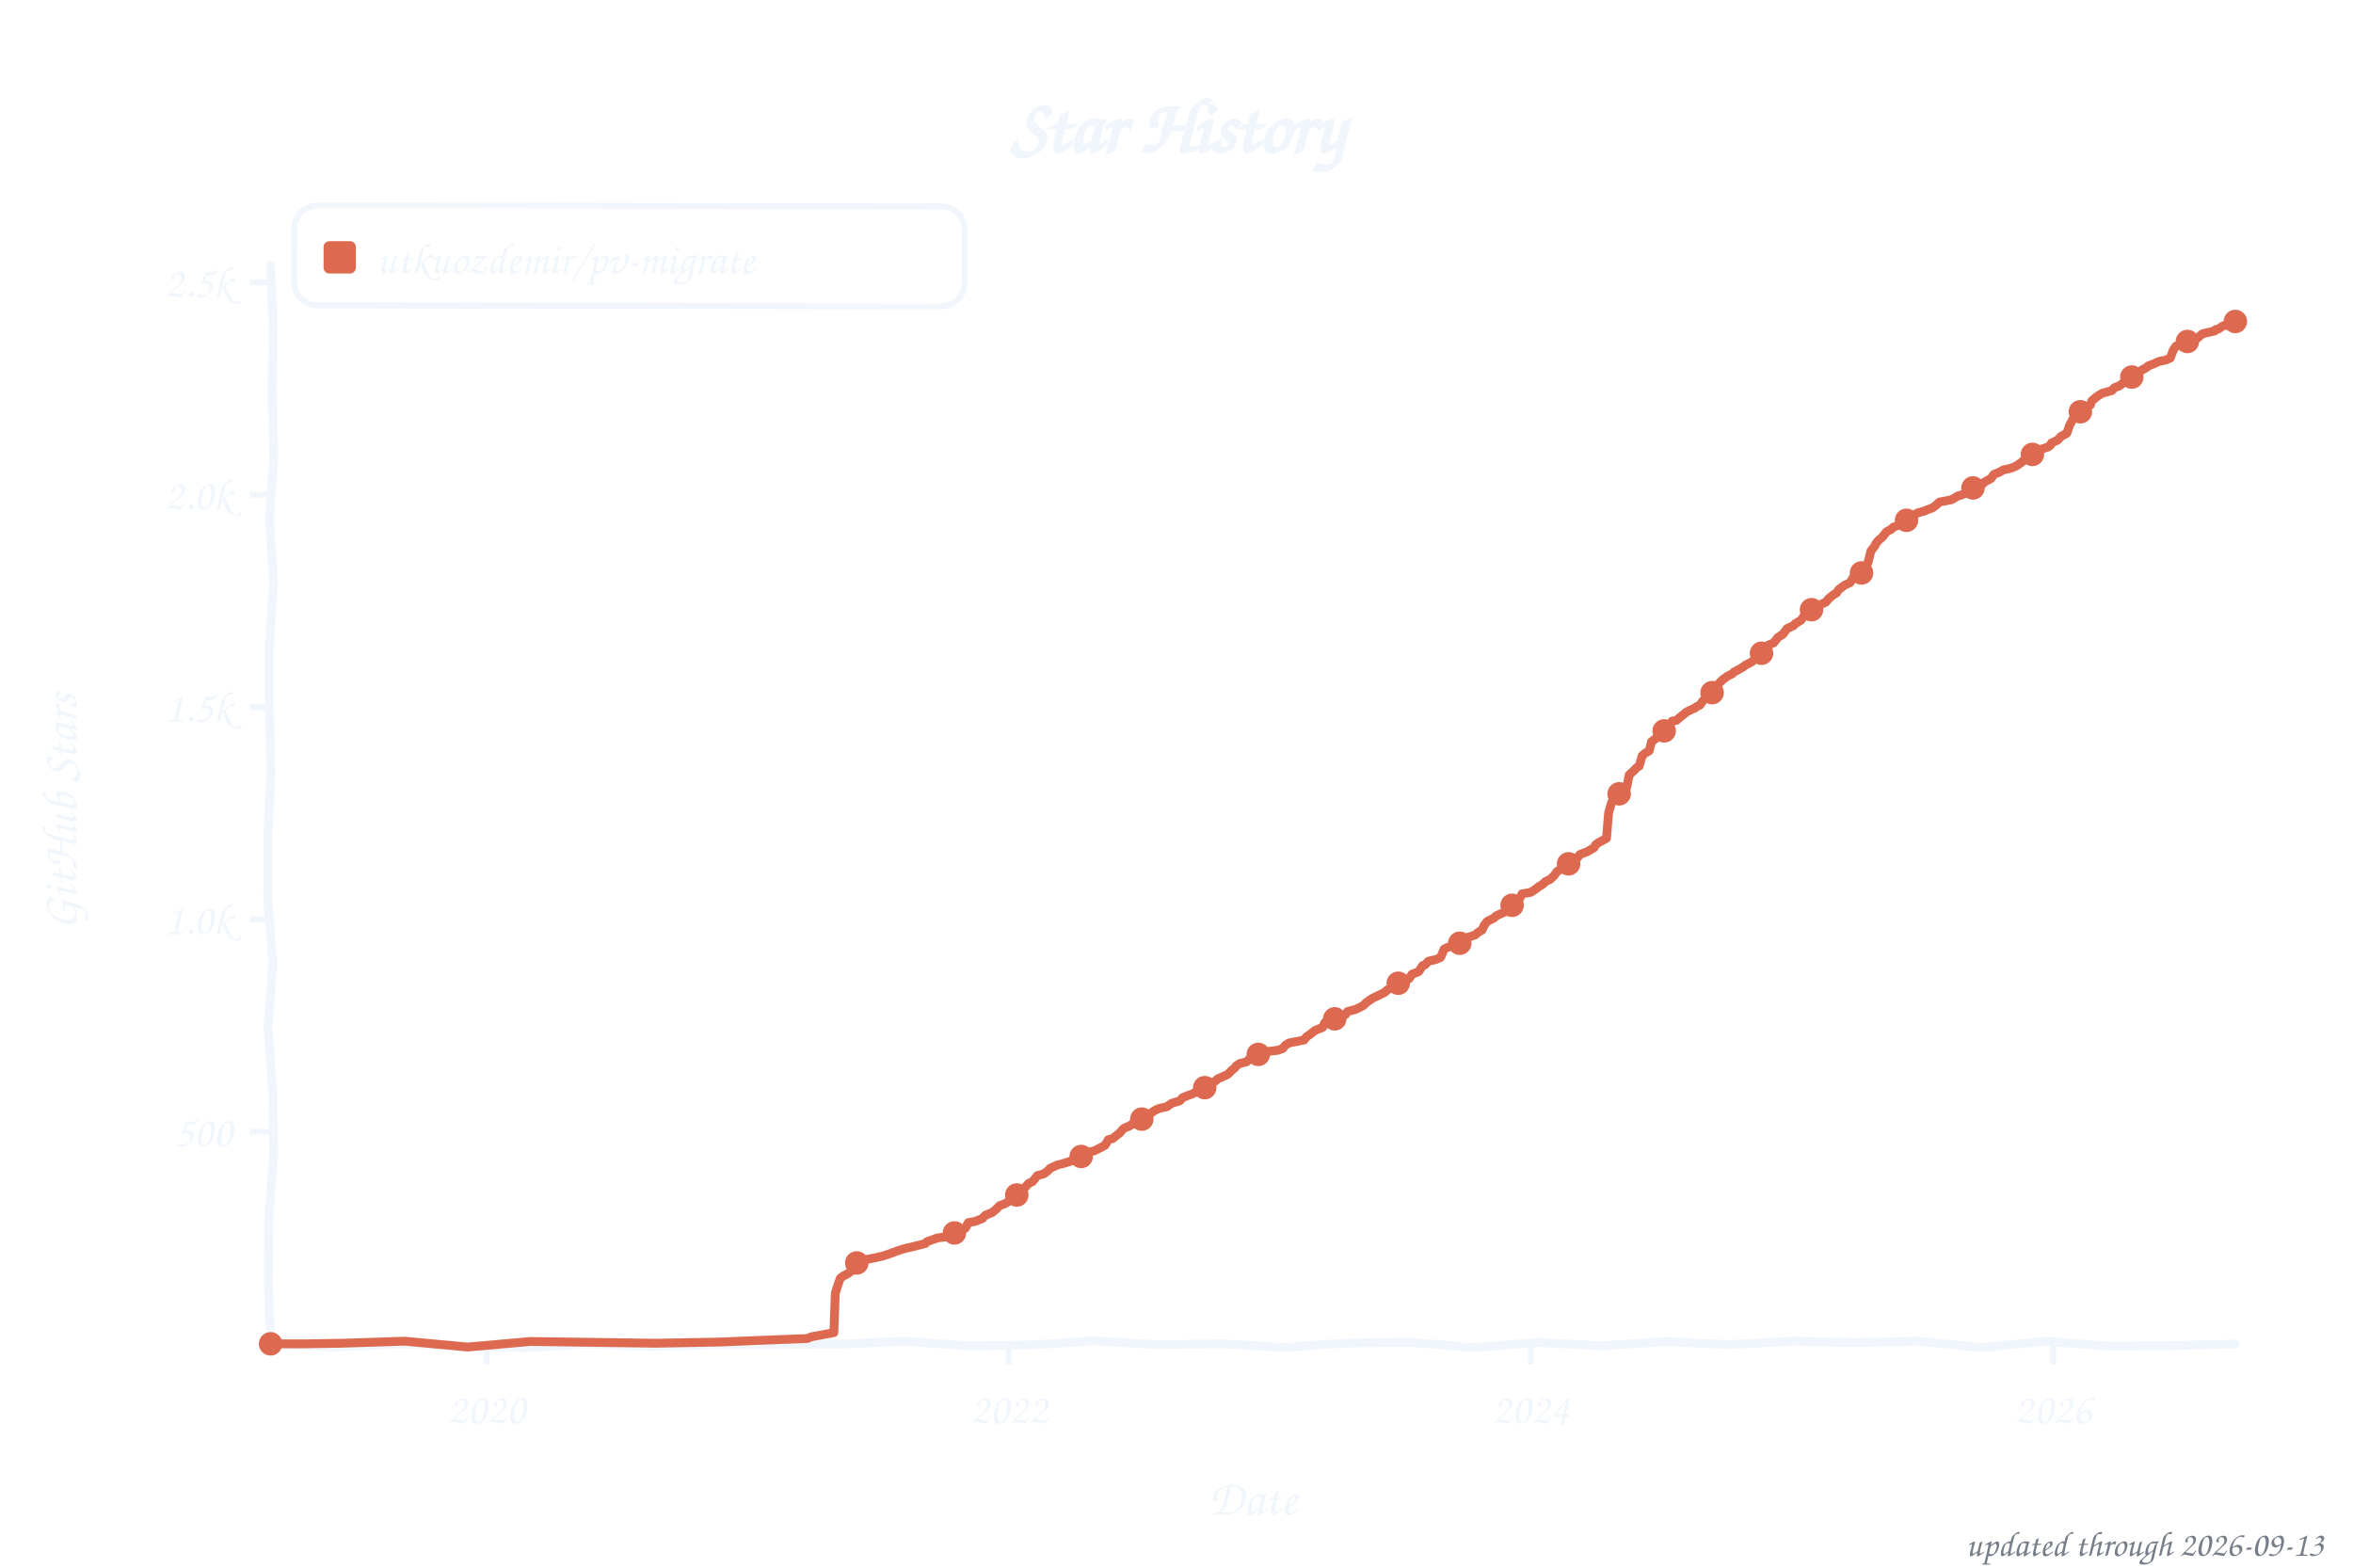
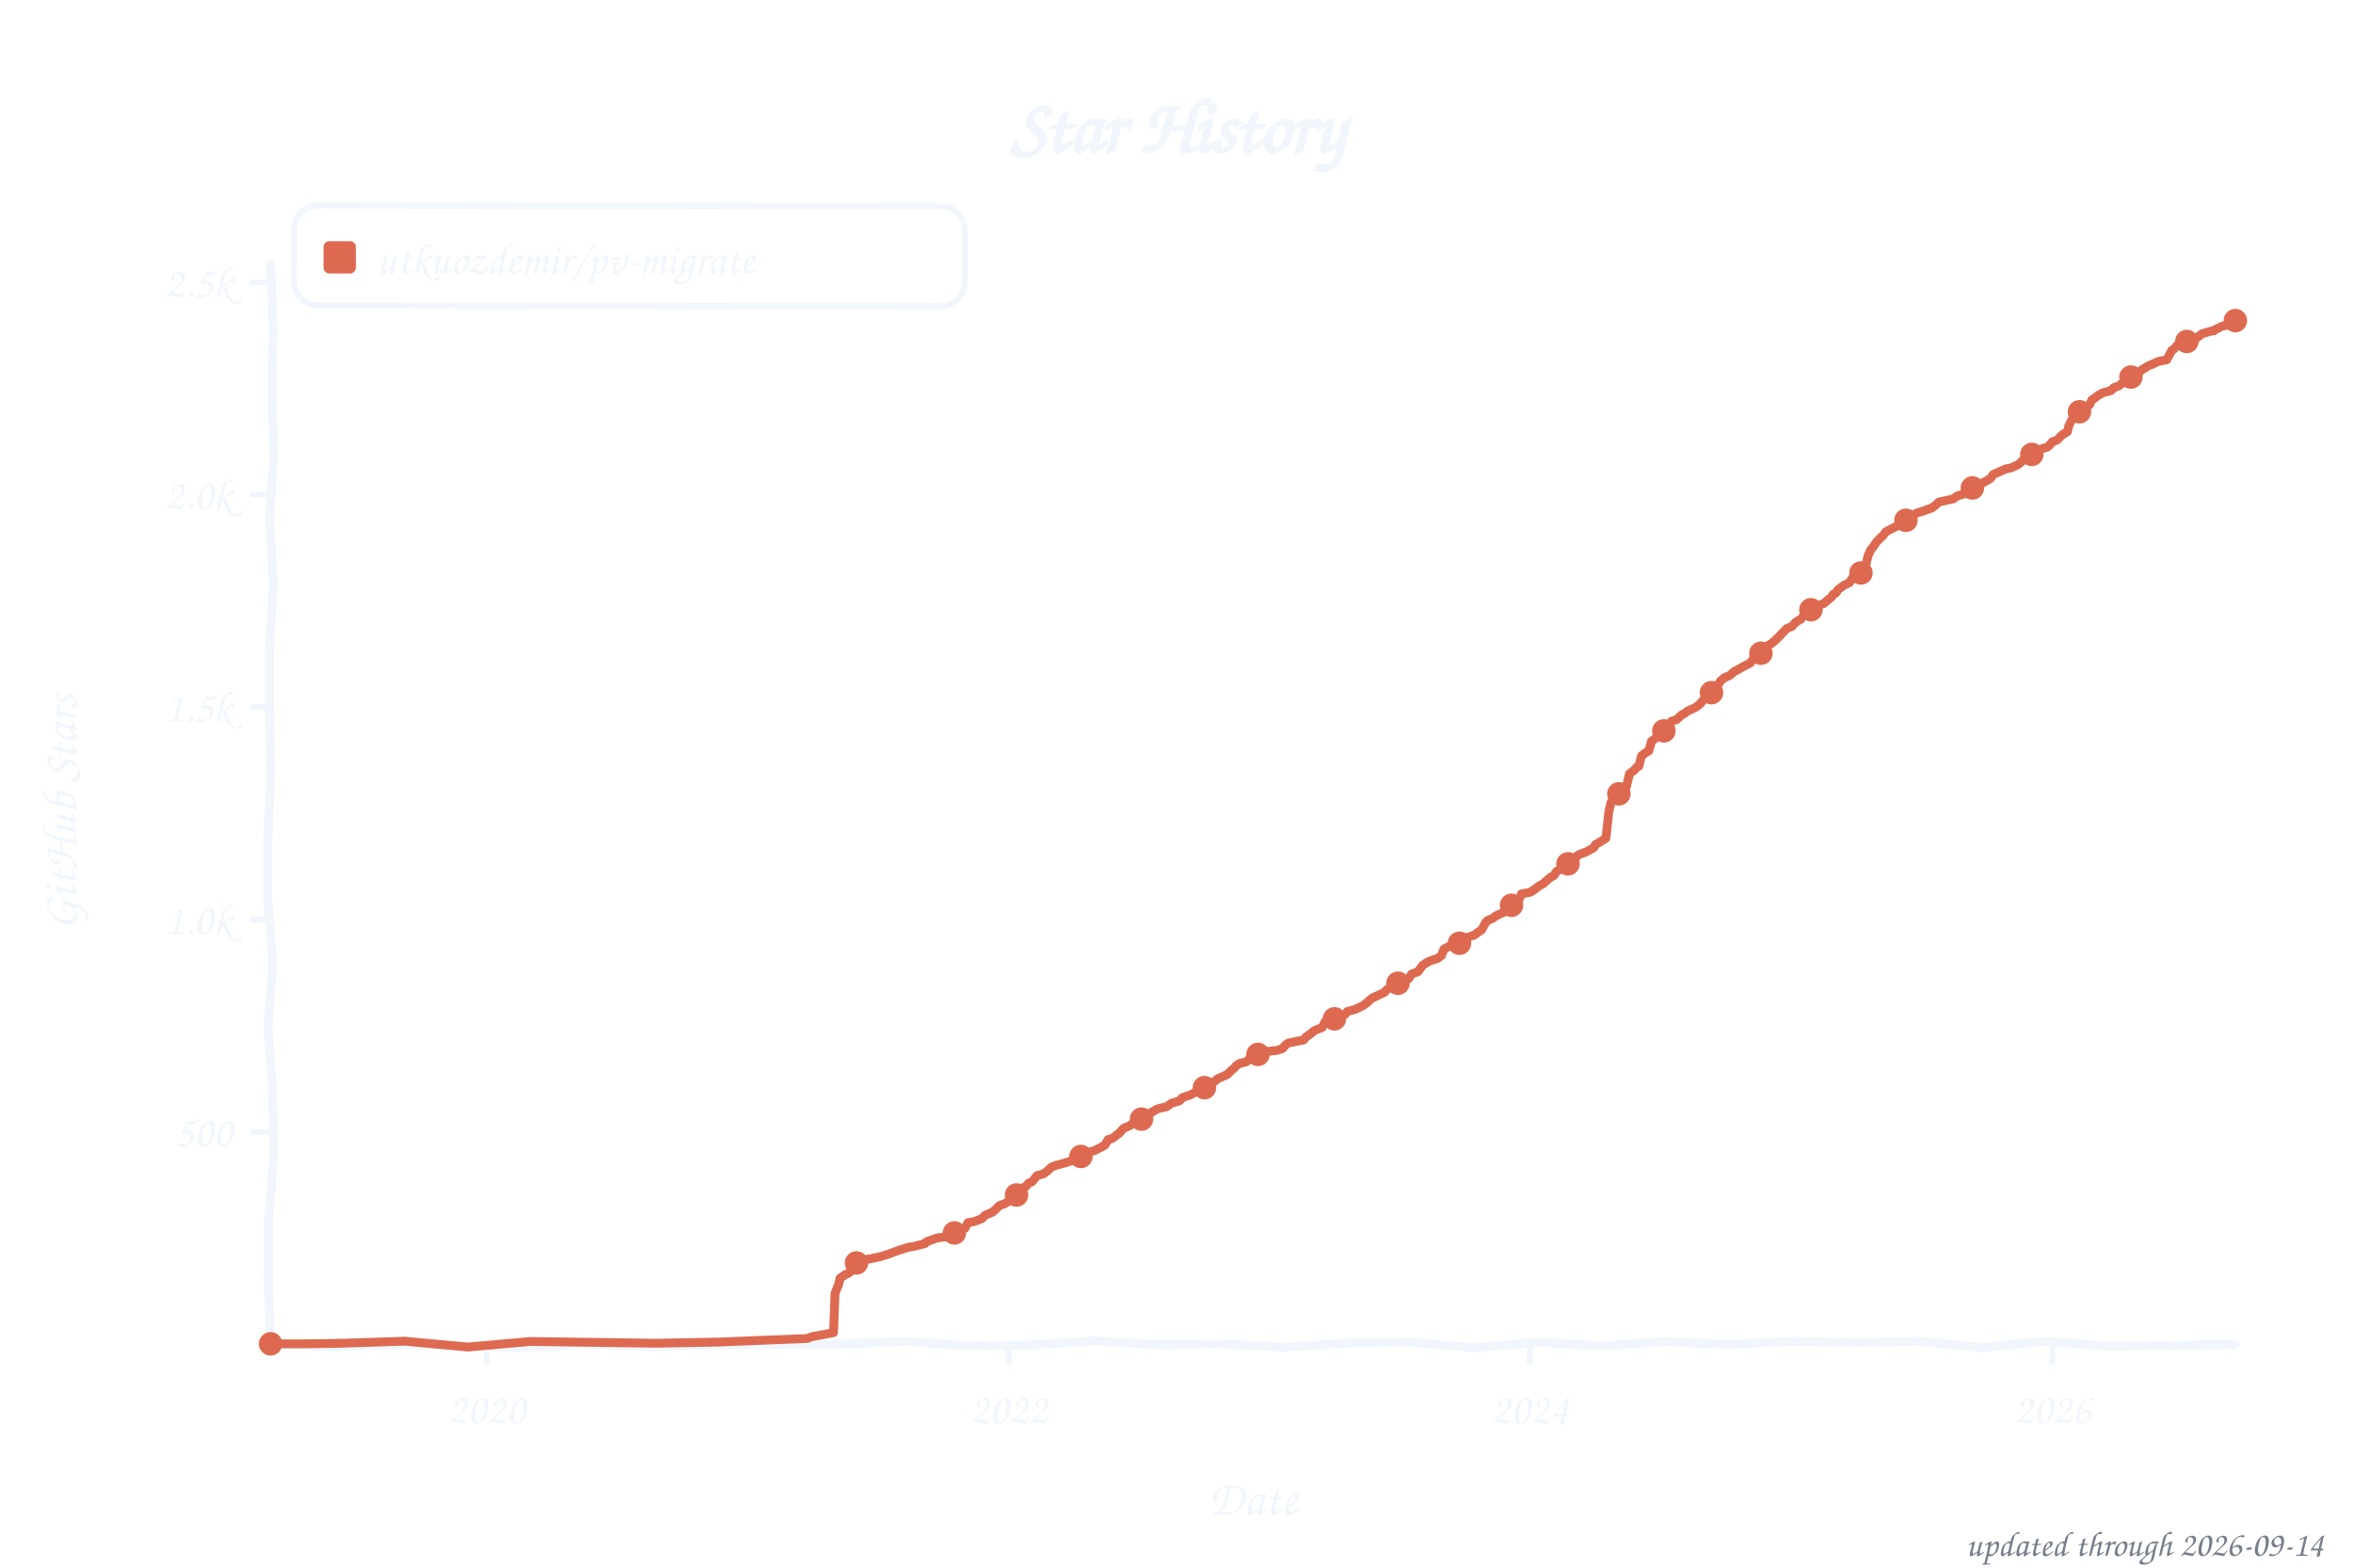
<svg xmlns="http://www.w3.org/2000/svg" width="800" height="533" viewBox="0 0 800 533" role="img" aria-label="Star history of utkuozdemir/pv-migrate">
  <style>text{font-family:"Comic Sans MS","Chalkboard SE","Comic Neue","Marker Felt",cursive}</style>
  <text x="400" y="52" font-size="26" font-weight="bold" text-anchor="middle" fill="#f0f6fc">Star History</text>
  <rect x="100" y="70" width="228" height="34" rx="8" fill="none" stroke="#f0f6fc" stroke-width="2" transform="rotate(0.09 214 87)" />
  <rect x="110" y="82" width="11" height="11" rx="2" fill="#dd6a50" />
  <text x="128" y="93" font-size="15" fill="#f0f6fc" textLength="189" lengthAdjust="spacingAndGlyphs">utkuozdemir/pv-migrate</text>
  <line x1="85" y1="384.8" x2="92" y2="384.8" stroke="#f0f6fc" stroke-width="2" />
  <text x="79" y="389.8" font-size="15" text-anchor="end" fill="#f0f6fc">500</text>
  <line x1="85" y1="312.6" x2="92" y2="312.6" stroke="#f0f6fc" stroke-width="2" />
  <text x="79" y="317.6" font-size="15" text-anchor="end" fill="#f0f6fc">1.0k</text>
  <line x1="85" y1="240.4" x2="92" y2="240.4" stroke="#f0f6fc" stroke-width="2" />
  <text x="79" y="245.4" font-size="15" text-anchor="end" fill="#f0f6fc">1.5k</text>
  <line x1="85" y1="168.2" x2="92" y2="168.2" stroke="#f0f6fc" stroke-width="2" />
  <text x="79" y="173.2" font-size="15" text-anchor="end" fill="#f0f6fc">2.0k</text>
  <line x1="85" y1="96.0" x2="92" y2="96.0" stroke="#f0f6fc" stroke-width="2" />
  <text x="79" y="101.0" font-size="15" text-anchor="end" fill="#f0f6fc">2.5k</text>
  <line x1="165.4" y1="457" x2="165.4" y2="464" stroke="#f0f6fc" stroke-width="2" />
  <text x="165.4" y="484" font-size="15" text-anchor="middle" fill="#f0f6fc">2020</text>
-   <line x1="343.0" y1="457" x2="343.0" y2="464" stroke="#f0f6fc" stroke-width="2" />
-   <text x="343.0" y="484" font-size="15" text-anchor="middle" fill="#f0f6fc">2022</text>
-   <line x1="520.4" y1="457" x2="520.4" y2="464" stroke="#f0f6fc" stroke-width="2" />
-   <text x="520.4" y="484" font-size="15" text-anchor="middle" fill="#f0f6fc">2024</text>
-   <line x1="698.0" y1="457" x2="698.0" y2="464" stroke="#f0f6fc" stroke-width="2" />
-   <text x="698.0" y="484" font-size="15" text-anchor="middle" fill="#f0f6fc">2026</text>
+   <line x1="342.9" y1="457" x2="342.9" y2="464" stroke="#f0f6fc" stroke-width="2" />
+   <text x="342.9" y="484" font-size="15" text-anchor="middle" fill="#f0f6fc">2022</text>
+   <line x1="520.2" y1="457" x2="520.2" y2="464" stroke="#f0f6fc" stroke-width="2" />
+   <text x="520.2" y="484" font-size="15" text-anchor="middle" fill="#f0f6fc">2024</text>
+   <line x1="697.8" y1="457" x2="697.8" y2="464" stroke="#f0f6fc" stroke-width="2" />
+   <text x="697.8" y="484" font-size="15" text-anchor="middle" fill="#f0f6fc">2026</text>
  <text x="426" y="515" font-size="17" text-anchor="middle" fill="#f0f6fc">Date</text>
  <text x="26" y="276" font-size="17" text-anchor="middle" fill="#f0f6fc" transform="rotate(-90 26 276)">GitHub Stars</text>
  <path d="M 92.0,90.0 L 92.9,111.6 L 92.5,133.2 L 93.1,154.8 L 91.6,176.4 L 93.0,197.9 L 91.6,219.5 L 91.6,241.1 L 92.1,262.7 L 91.1,284.3 L 91.0,305.9 L 92.8,327.5 L 91.1,349.1 L 92.7,370.6 L 93.1,392.2 L 91.4,413.8 L 91.2,435.4 L 92.0,457.0 L 113.5,458.0 L 135.1,457.0 L 156.6,457.5 L 178.2,458.2 L 199.7,457.0 L 221.3,457.8 L 242.8,457.2 L 264.4,457.2 L 285.9,457.0 L 307.5,456.0 L 329.0,457.6 L 350.6,457.3 L 372.1,455.9 L 393.7,457.2 L 415.2,456.9 L 436.8,458.1 L 458.3,456.6 L 479.9,456.4 L 501.4,458.2 L 523.0,456.4 L 544.5,457.6 L 566.1,456.1 L 587.6,457.2 L 609.2,456.0 L 630.7,456.5 L 652.3,456.0 L 673.8,458.2 L 695.4,456.0 L 716.9,457.7 L 738.5,457.5 L 760.0,457.0" fill="none" stroke="#f0f6fc" stroke-width="3" stroke-linecap="round" stroke-linejoin="round" />
-   <path d="M 92.0,456.9 L 104.2,456.9 L 116.3,456.7 L 137.6,456.0 L 159.0,458.0 L 180.3,456.1 L 201.7,456.4 L 223.0,456.7 L 244.4,456.3 L 258.9,455.7 L 274.5,455.1 L 275.9,454.5 L 283.5,453.1 L 284.0,439.7 L 284.7,437.4 L 285.7,434.6 L 286.6,433.9 L 288.3,433.0 L 289.8,431.9 L 290.5,429.7 L 292.5,429.1 L 293.7,428.4 L 296.8,427.8 L 300.0,427.1 L 302.7,426.2 L 305.4,425.2 L 308.0,424.4 L 310.7,423.8 L 314.6,422.8 L 315.1,422.2 L 318.7,420.9 L 321.9,420.5 L 323.8,419.3 L 326.2,418.3 L 328.2,417.6 L 329.2,415.7 L 331.4,415.3 L 334.0,414.3 L 335.0,413.2 L 337.4,412.2 L 338.4,411.4 L 339.9,409.9 L 341.6,409.3 L 343.7,408.0 L 344.5,407.0 L 345.7,406.3 L 347.4,404.9 L 348.8,403.4 L 349.8,402.3 L 351.0,401.8 L 352.7,399.7 L 354.9,399.1 L 356.1,398.2 L 357.1,397.2 L 359.5,396.1 L 361.5,395.6 L 364.6,394.6 L 366.8,393.9 L 367.8,393.0 L 369.3,392.0 L 372.2,391.2 L 374.4,390.1 L 375.8,389.3 L 376.8,387.5 L 378.3,387.1 L 380.7,385.2 L 381.9,383.8 L 382.6,383.4 L 384.1,382.8 L 385.8,381.6 L 387.0,380.9 L 389.4,379.9 L 390.6,379.2 L 391.6,378.2 L 393.1,377.3 L 394.0,376.9 L 396.7,376.3 L 398.4,375.1 L 401.1,374.3 L 402.1,373.2 L 403.8,372.5 L 405.5,371.9 L 407.7,370.6 L 409.6,369.8 L 410.6,368.8 L 413.2,367.6 L 414.0,366.8 L 415.2,366.3 L 417.4,365.3 L 418.8,363.9 L 419.8,363.1 L 420.3,362.4 L 421.5,361.6 L 423.9,361.0 L 424.7,360.1 L 426.1,359.4 L 427.8,358.5 L 431.0,357.5 L 434.4,357.1 L 436.1,356.5 L 437.1,355.3 L 438.3,354.6 L 443.4,353.6 L 444.1,352.6 L 445.8,351.4 L 447.0,350.4 L 449.7,349.3 L 450.4,347.7 L 451.6,346.8 L 454.3,346.0 L 457.5,344.9 L 458.2,343.9 L 460.9,343.2 L 462.3,342.5 L 463.5,341.9 L 464.5,340.9 L 466.5,339.5 L 467.7,338.9 L 470.8,337.4 L 471.6,336.6 L 473.0,335.8 L 475.4,334.3 L 477.9,333.4 L 479.1,332.7 L 480.1,331.2 L 482.3,330.4 L 483.7,328.3 L 484.4,328.1 L 485.7,326.8 L 488.3,326.2 L 489.8,325.5 L 491.0,322.7 L 492.2,322.1 L 494.4,321.4 L 496.3,320.7 L 497.6,319.5 L 498.8,318.8 L 501.5,317.9 L 502.4,317.1 L 503.9,316.2 L 504.6,314.6 L 505.6,313.3 L 507.8,312.2 L 508.7,311.4 L 510.4,310.6 L 511.9,310.0 L 513.4,308.7 L 514.3,307.5 L 516.0,306.8 L 517.5,303.9 L 520.4,303.4 L 522.1,302.3 L 523.1,301.5 L 524.3,300.8 L 525.5,299.7 L 527.0,299.0 L 528.4,297.7 L 529.4,296.3 L 531.1,295.3 L 533.0,294.1 L 534.0,293.0 L 535.5,292.4 L 536.0,292.0 L 537.2,290.5 L 539.6,289.6 L 542.0,288.2 L 542.5,287.2 L 543.5,286.5 L 546.2,285.0 L 546.9,276.4 L 547.9,272.9 L 548.8,271.3 L 550.3,270.1 L 551.5,268.7 L 553.0,268.0 L 553.9,263.5 L 555.4,262.1 L 556.6,260.9 L 557.3,260.5 L 558.3,257.0 L 559.3,256.1 L 560.7,255.3 L 561.5,252.2 L 563.2,250.9 L 563.9,249.9 L 565.8,248.5 L 567.1,247.9 L 568.5,245.2 L 570.0,244.9 L 571.4,243.7 L 573.4,242.1 L 574.1,241.7 L 576.3,240.7 L 576.8,240.3 L 578.0,239.7 L 579.0,238.2 L 580.7,237.1 L 581.4,236.6 L 582.6,235.2 L 583.6,234.2 L 584.3,232.5 L 585.8,231.0 L 587.2,230.0 L 588.9,229.1 L 589.7,228.4 L 591.4,227.5 L 592.6,226.8 L 593.5,226.1 L 595.5,225.1 L 597.7,223.1 L 598.4,222.6 L 599.4,221.6 L 600.6,219.9 L 601.3,219.3 L 603.0,218.6 L 604.5,216.7 L 606.2,215.6 L 607.6,213.7 L 609.8,212.7 L 610.3,212.1 L 612.3,210.9 L 613.5,209.2 L 614.4,208.6 L 615.9,207.3 L 616.9,206.5 L 618.8,205.7 L 619.5,205.3 L 620.8,204.7 L 621.7,203.6 L 623.2,202.3 L 624.4,201.6 L 625.1,200.5 L 627.1,199.0 L 629.0,198.1 L 630.0,196.5 L 631.2,195.2 L 632.9,194.8 L 634.4,193.0 L 635.1,191.3 L 636.1,187.3 L 637.3,185.8 L 638.0,184.5 L 638.7,183.7 L 640.0,182.6 L 641.4,180.8 L 643.1,179.9 L 643.6,179.3 L 646.8,178.0 L 647.2,177.4 L 649.0,176.1 L 649.7,175.9 L 651.9,174.4 L 654.1,173.8 L 655.3,173.3 L 657.0,172.7 L 658.2,171.8 L 659.4,170.7 L 663.5,169.9 L 665.7,168.6 L 666.9,168.3 L 669.4,167.2 L 670.3,166.8 L 671.5,165.6 L 673.7,164.9 L 674.7,163.9 L 676.9,162.7 L 677.9,161.3 L 680.1,160.4 L 681.0,159.8 L 683.7,159.2 L 685.4,158.5 L 687.3,157.2 L 688.1,156.4 L 689.8,155.6 L 690.5,154.8 L 692.4,153.9 L 694.1,152.7 L 696.3,152.0 L 697.1,151.4 L 697.5,150.6 L 699.5,149.7 L 700.7,148.4 L 702.7,147.3 L 703.6,144.7 L 704.8,142.4 L 705.8,141.5 L 706.5,140.6 L 707.5,139.9 L 708.2,138.9 L 710.7,137.7 L 711.2,136.3 L 712.6,135.1 L 713.3,134.6 L 714.8,133.7 L 718.0,132.8 L 718.9,131.8 L 720.6,131.2 L 721.6,130.4 L 723.3,129.6 L 724.5,128.9 L 725.3,127.8 L 727.2,126.8 L 727.9,126.0 L 729.9,124.9 L 730.4,124.4 L 732.3,123.7 L 734.0,122.9 L 736.4,122.4 L 737.9,121.7 L 738.9,119.0 L 739.8,117.7 L 742.0,116.9 L 742.7,116.4 L 745.2,115.6 L 746.9,115.1 L 748.8,113.5 L 750.0,113.2 L 753.0,112.5 L 753.4,112.0 L 754.2,111.9 L 755.6,110.9 L 756.1,110.7 L 757.3,110.6 L 758.3,110.2 L 759.0,109.4 L 760.0,109.3" fill="none" stroke="#dd6a50" stroke-width="3" stroke-linecap="round" stroke-linejoin="round" />
+   <path d="M 92.0,456.9 L 104.1,456.9 L 116.3,456.7 L 137.6,456.0 L 159.0,458.0 L 180.3,456.1 L 201.6,456.4 L 223.0,456.7 L 244.3,456.3 L 258.9,455.7 L 274.4,455.1 L 275.9,454.5 L 283.4,453.1 L 283.9,439.7 L 285.1,436.8 L 285.6,434.6 L 287.5,433.3 L 288.3,433.0 L 289.7,431.9 L 290.5,429.7 L 292.4,429.1 L 293.6,428.4 L 296.8,427.8 L 299.9,427.1 L 302.6,426.2 L 305.3,425.2 L 308.7,424.1 L 310.6,423.8 L 314.5,422.8 L 315.0,422.2 L 318.6,420.9 L 321.8,420.5 L 323.7,419.3 L 326.2,418.3 L 328.1,417.6 L 329.1,415.7 L 331.3,415.3 L 333.9,414.3 L 334.9,413.2 L 337.3,412.2 L 338.3,411.4 L 339.8,409.9 L 341.5,409.3 L 343.7,408.0 L 344.4,407.0 L 345.6,406.3 L 347.5,404.0 L 348.8,403.4 L 349.7,402.3 L 350.9,401.8 L 352.6,399.7 L 354.8,399.1 L 356.0,398.2 L 357.5,396.8 L 359.4,396.1 L 361.4,395.6 L 364.5,394.6 L 366.7,393.9 L 367.7,393.0 L 369.2,392.0 L 372.1,391.2 L 374.3,390.1 L 375.7,389.3 L 376.7,387.5 L 378.1,387.1 L 380.6,385.2 L 381.8,383.8 L 382.5,383.4 L 384.0,382.8 L 385.7,381.6 L 386.9,380.9 L 389.3,379.9 L 390.3,379.3 L 391.5,378.2 L 393.0,377.3 L 393.9,376.9 L 396.6,376.3 L 398.3,375.1 L 401.0,374.3 L 402.0,373.2 L 404.9,372.2 L 406.1,371.5 L 407.5,370.6 L 409.5,369.8 L 410.5,368.8 L 413.1,367.6 L 413.9,366.8 L 415.3,366.2 L 417.3,365.3 L 418.7,363.9 L 419.7,363.1 L 420.2,362.4 L 421.4,361.6 L 423.8,361.0 L 424.8,360.0 L 426.0,359.4 L 427.7,358.5 L 430.9,357.5 L 434.3,357.1 L 436.0,356.5 L 437.2,355.2 L 438.1,354.6 L 443.2,353.6 L 444.0,352.6 L 445.7,351.4 L 446.9,350.4 L 449.6,349.3 L 450.5,347.4 L 453.0,346.7 L 454.7,345.5 L 457.3,344.9 L 458.1,343.9 L 460.7,343.2 L 462.2,342.5 L 463.4,341.9 L 464.9,340.8 L 466.3,339.5 L 467.5,338.9 L 470.7,337.4 L 471.4,336.6 L 473.6,335.0 L 475.1,334.5 L 477.7,333.4 L 479.0,332.7 L 479.9,331.2 L 482.1,330.4 L 483.6,328.3 L 485.0,327.3 L 486.5,326.6 L 488.7,325.9 L 490.1,324.9 L 490.9,322.7 L 492.6,321.8 L 494.3,321.4 L 496.2,320.7 L 497.2,319.7 L 498.6,318.8 L 501.3,317.9 L 502.3,317.1 L 503.7,316.2 L 505.2,313.5 L 505.9,312.9 L 507.6,312.2 L 508.6,311.4 L 510.3,310.6 L 511.7,310.0 L 513.7,308.4 L 514.2,307.5 L 516.4,306.1 L 517.3,303.9 L 520.2,303.4 L 521.9,302.3 L 522.9,301.5 L 524.9,300.3 L 525.6,299.6 L 527.3,298.2 L 528.3,297.7 L 529.2,296.3 L 530.9,295.3 L 532.9,294.1 L 533.9,293.0 L 535.3,292.4 L 536.3,290.9 L 537.0,290.5 L 539.4,289.6 L 541.9,288.2 L 542.4,287.2 L 544.1,286.2 L 546.0,285.0 L 547.0,275.9 L 547.7,272.9 L 548.7,271.3 L 550.6,269.3 L 551.3,268.7 L 553.0,267.4 L 554.0,263.1 L 555.7,261.8 L 556.4,260.9 L 557.2,260.5 L 558.1,257.0 L 559.4,256.0 L 560.6,255.3 L 561.5,252.0 L 563.0,250.9 L 563.7,249.9 L 565.7,248.5 L 567.1,247.5 L 568.3,245.2 L 570.0,244.7 L 571.7,243.1 L 573.0,242.4 L 573.9,241.7 L 576.1,240.7 L 577.1,240.1 L 578.1,239.2 L 579.3,237.8 L 580.5,237.1 L 581.2,236.6 L 582.4,235.2 L 583.4,234.2 L 584.9,231.6 L 586.3,230.4 L 588.0,229.7 L 588.7,229.1 L 589.5,228.4 L 591.2,227.5 L 592.4,226.8 L 595.1,225.4 L 595.8,224.4 L 597.5,223.1 L 598.2,222.6 L 599.2,221.6 L 600.4,219.9 L 602.4,218.7 L 603.6,217.7 L 605.3,216.0 L 606.2,215.0 L 607.5,213.7 L 609.2,213.0 L 610.6,211.5 L 612.3,210.5 L 613.3,209.2 L 614.7,208.2 L 615.7,207.3 L 616.7,206.5 L 618.6,205.7 L 620.1,205.2 L 621.1,204.3 L 622.8,202.9 L 623.2,202.1 L 624.2,201.6 L 624.9,200.5 L 626.9,199.0 L 628.8,198.1 L 629.8,196.5 L 631.0,195.2 L 633.0,194.5 L 634.2,193.0 L 635.1,189.0 L 636.1,186.8 L 636.8,186.1 L 637.8,184.5 L 639.0,183.2 L 640.2,182.1 L 641.2,180.8 L 642.9,179.9 L 644.9,178.9 L 646.6,178.0 L 647.8,177.2 L 648.7,176.1 L 650.0,175.6 L 651.7,174.4 L 653.8,173.8 L 655.1,173.3 L 656.8,172.7 L 658.0,171.8 L 659.2,170.7 L 664.1,169.6 L 665.5,168.6 L 667.9,167.9 L 669.2,167.2 L 670.6,165.9 L 672.6,165.5 L 674.0,164.2 L 675.0,163.7 L 676.7,162.7 L 677.7,161.3 L 679.8,160.4 L 682.0,159.4 L 683.7,159.1 L 685.9,158.1 L 687.1,157.2 L 687.9,156.4 L 689.6,155.6 L 690.8,154.5 L 692.5,153.8 L 693.9,152.7 L 696.1,152.0 L 696.8,151.4 L 697.8,150.2 L 699.3,149.7 L 701.2,147.8 L 702.9,146.8 L 703.4,144.7 L 704.6,142.4 L 705.8,141.3 L 706.3,140.6 L 707.8,139.5 L 708.5,138.7 L 710.4,137.7 L 711.2,136.0 L 712.9,134.8 L 713.4,134.4 L 715.1,133.5 L 717.7,132.8 L 718.7,131.8 L 720.4,131.2 L 721.4,130.4 L 723.1,129.6 L 724.3,128.9 L 725.0,127.8 L 727.0,126.8 L 728.4,125.6 L 729.6,124.9 L 730.6,124.3 L 732.1,123.7 L 733.8,122.9 L 736.7,122.3 L 738.4,119.1 L 739.1,118.7 L 740.1,117.5 L 742.0,116.6 L 743.5,116.1 L 745.4,115.3 L 746.6,115.1 L 748.6,113.5 L 752.0,112.5 L 752.7,112.5 L 753.4,111.9 L 754.4,111.5 L 755.4,110.9 L 756.6,110.7 L 757.6,110.3 L 758.1,110.2 L 759.0,109.4 L 760.0,109.0" fill="none" stroke="#dd6a50" stroke-width="3" stroke-linecap="round" stroke-linejoin="round" />
  <circle cx="92.0" cy="456.9" r="4" fill="#dd6a50" />
-   <circle cx="291.3" cy="429.4" r="4" fill="#dd6a50" />
+   <circle cx="291.2" cy="429.4" r="4" fill="#dd6a50" />
  <circle cx="324.5" cy="419.2" r="4" fill="#dd6a50" />
-   <circle cx="345.7" cy="406.3" r="4" fill="#dd6a50" />
-   <circle cx="367.6" cy="393.2" r="4" fill="#dd6a50" />
-   <circle cx="388.2" cy="380.5" r="4" fill="#dd6a50" />
-   <circle cx="409.6" cy="369.8" r="4" fill="#dd6a50" />
-   <circle cx="427.8" cy="358.5" r="4" fill="#dd6a50" />
-   <circle cx="453.8" cy="346.4" r="4" fill="#dd6a50" />
-   <circle cx="475.4" cy="334.3" r="4" fill="#dd6a50" />
-   <circle cx="496.3" cy="320.7" r="4" fill="#dd6a50" />
-   <circle cx="514.1" cy="307.8" r="4" fill="#dd6a50" />
-   <circle cx="533.3" cy="293.7" r="4" fill="#dd6a50" />
-   <circle cx="550.5" cy="269.9" r="4" fill="#dd6a50" />
-   <circle cx="565.8" cy="248.5" r="4" fill="#dd6a50" />
-   <circle cx="582.1" cy="235.5" r="4" fill="#dd6a50" />
-   <circle cx="598.9" cy="222.1" r="4" fill="#dd6a50" />
-   <circle cx="615.9" cy="207.3" r="4" fill="#dd6a50" />
-   <circle cx="632.9" cy="194.8" r="4" fill="#dd6a50" />
-   <circle cx="648.2" cy="176.9" r="4" fill="#dd6a50" />
-   <circle cx="670.8" cy="165.9" r="4" fill="#dd6a50" />
-   <circle cx="691.0" cy="154.5" r="4" fill="#dd6a50" />
-   <circle cx="707.3" cy="140.0" r="4" fill="#dd6a50" />
-   <circle cx="724.8" cy="128.2" r="4" fill="#dd6a50" />
-   <circle cx="743.7" cy="116.1" r="4" fill="#dd6a50" />
-   <circle cx="760.0" cy="109.3" r="4" fill="#dd6a50" />
-   <text x="790" y="529" font-size="12" text-anchor="end" fill="#767e89">updated through 2026-09-13</text>
+   <circle cx="345.6" cy="406.3" r="4" fill="#dd6a50" />
+   <circle cx="367.5" cy="393.2" r="4" fill="#dd6a50" />
+   <circle cx="388.1" cy="380.5" r="4" fill="#dd6a50" />
+   <circle cx="409.5" cy="369.8" r="4" fill="#dd6a50" />
+   <circle cx="427.7" cy="358.5" r="4" fill="#dd6a50" />
+   <circle cx="453.7" cy="346.4" r="4" fill="#dd6a50" />
+   <circle cx="475.3" cy="334.3" r="4" fill="#dd6a50" />
+   <circle cx="496.2" cy="320.7" r="4" fill="#dd6a50" />
+   <circle cx="513.9" cy="307.8" r="4" fill="#dd6a50" />
+   <circle cx="533.1" cy="293.7" r="4" fill="#dd6a50" />
+   <circle cx="550.4" cy="269.9" r="4" fill="#dd6a50" />
+   <circle cx="565.7" cy="248.5" r="4" fill="#dd6a50" />
+   <circle cx="581.9" cy="235.5" r="4" fill="#dd6a50" />
+   <circle cx="598.7" cy="222.1" r="4" fill="#dd6a50" />
+   <circle cx="615.7" cy="207.3" r="4" fill="#dd6a50" />
+   <circle cx="632.7" cy="194.8" r="4" fill="#dd6a50" />
+   <circle cx="648.0" cy="176.9" r="4" fill="#dd6a50" />
+   <circle cx="670.6" cy="165.9" r="4" fill="#dd6a50" />
+   <circle cx="690.8" cy="154.5" r="4" fill="#dd6a50" />
+   <circle cx="707.0" cy="140.0" r="4" fill="#dd6a50" />
+   <circle cx="724.5" cy="128.2" r="4" fill="#dd6a50" />
+   <circle cx="743.5" cy="116.1" r="4" fill="#dd6a50" />
+   <circle cx="760.0" cy="109.0" r="4" fill="#dd6a50" />
+   <text x="790" y="529" font-size="12" text-anchor="end" fill="#767e89">updated through 2026-09-14</text>
</svg>
